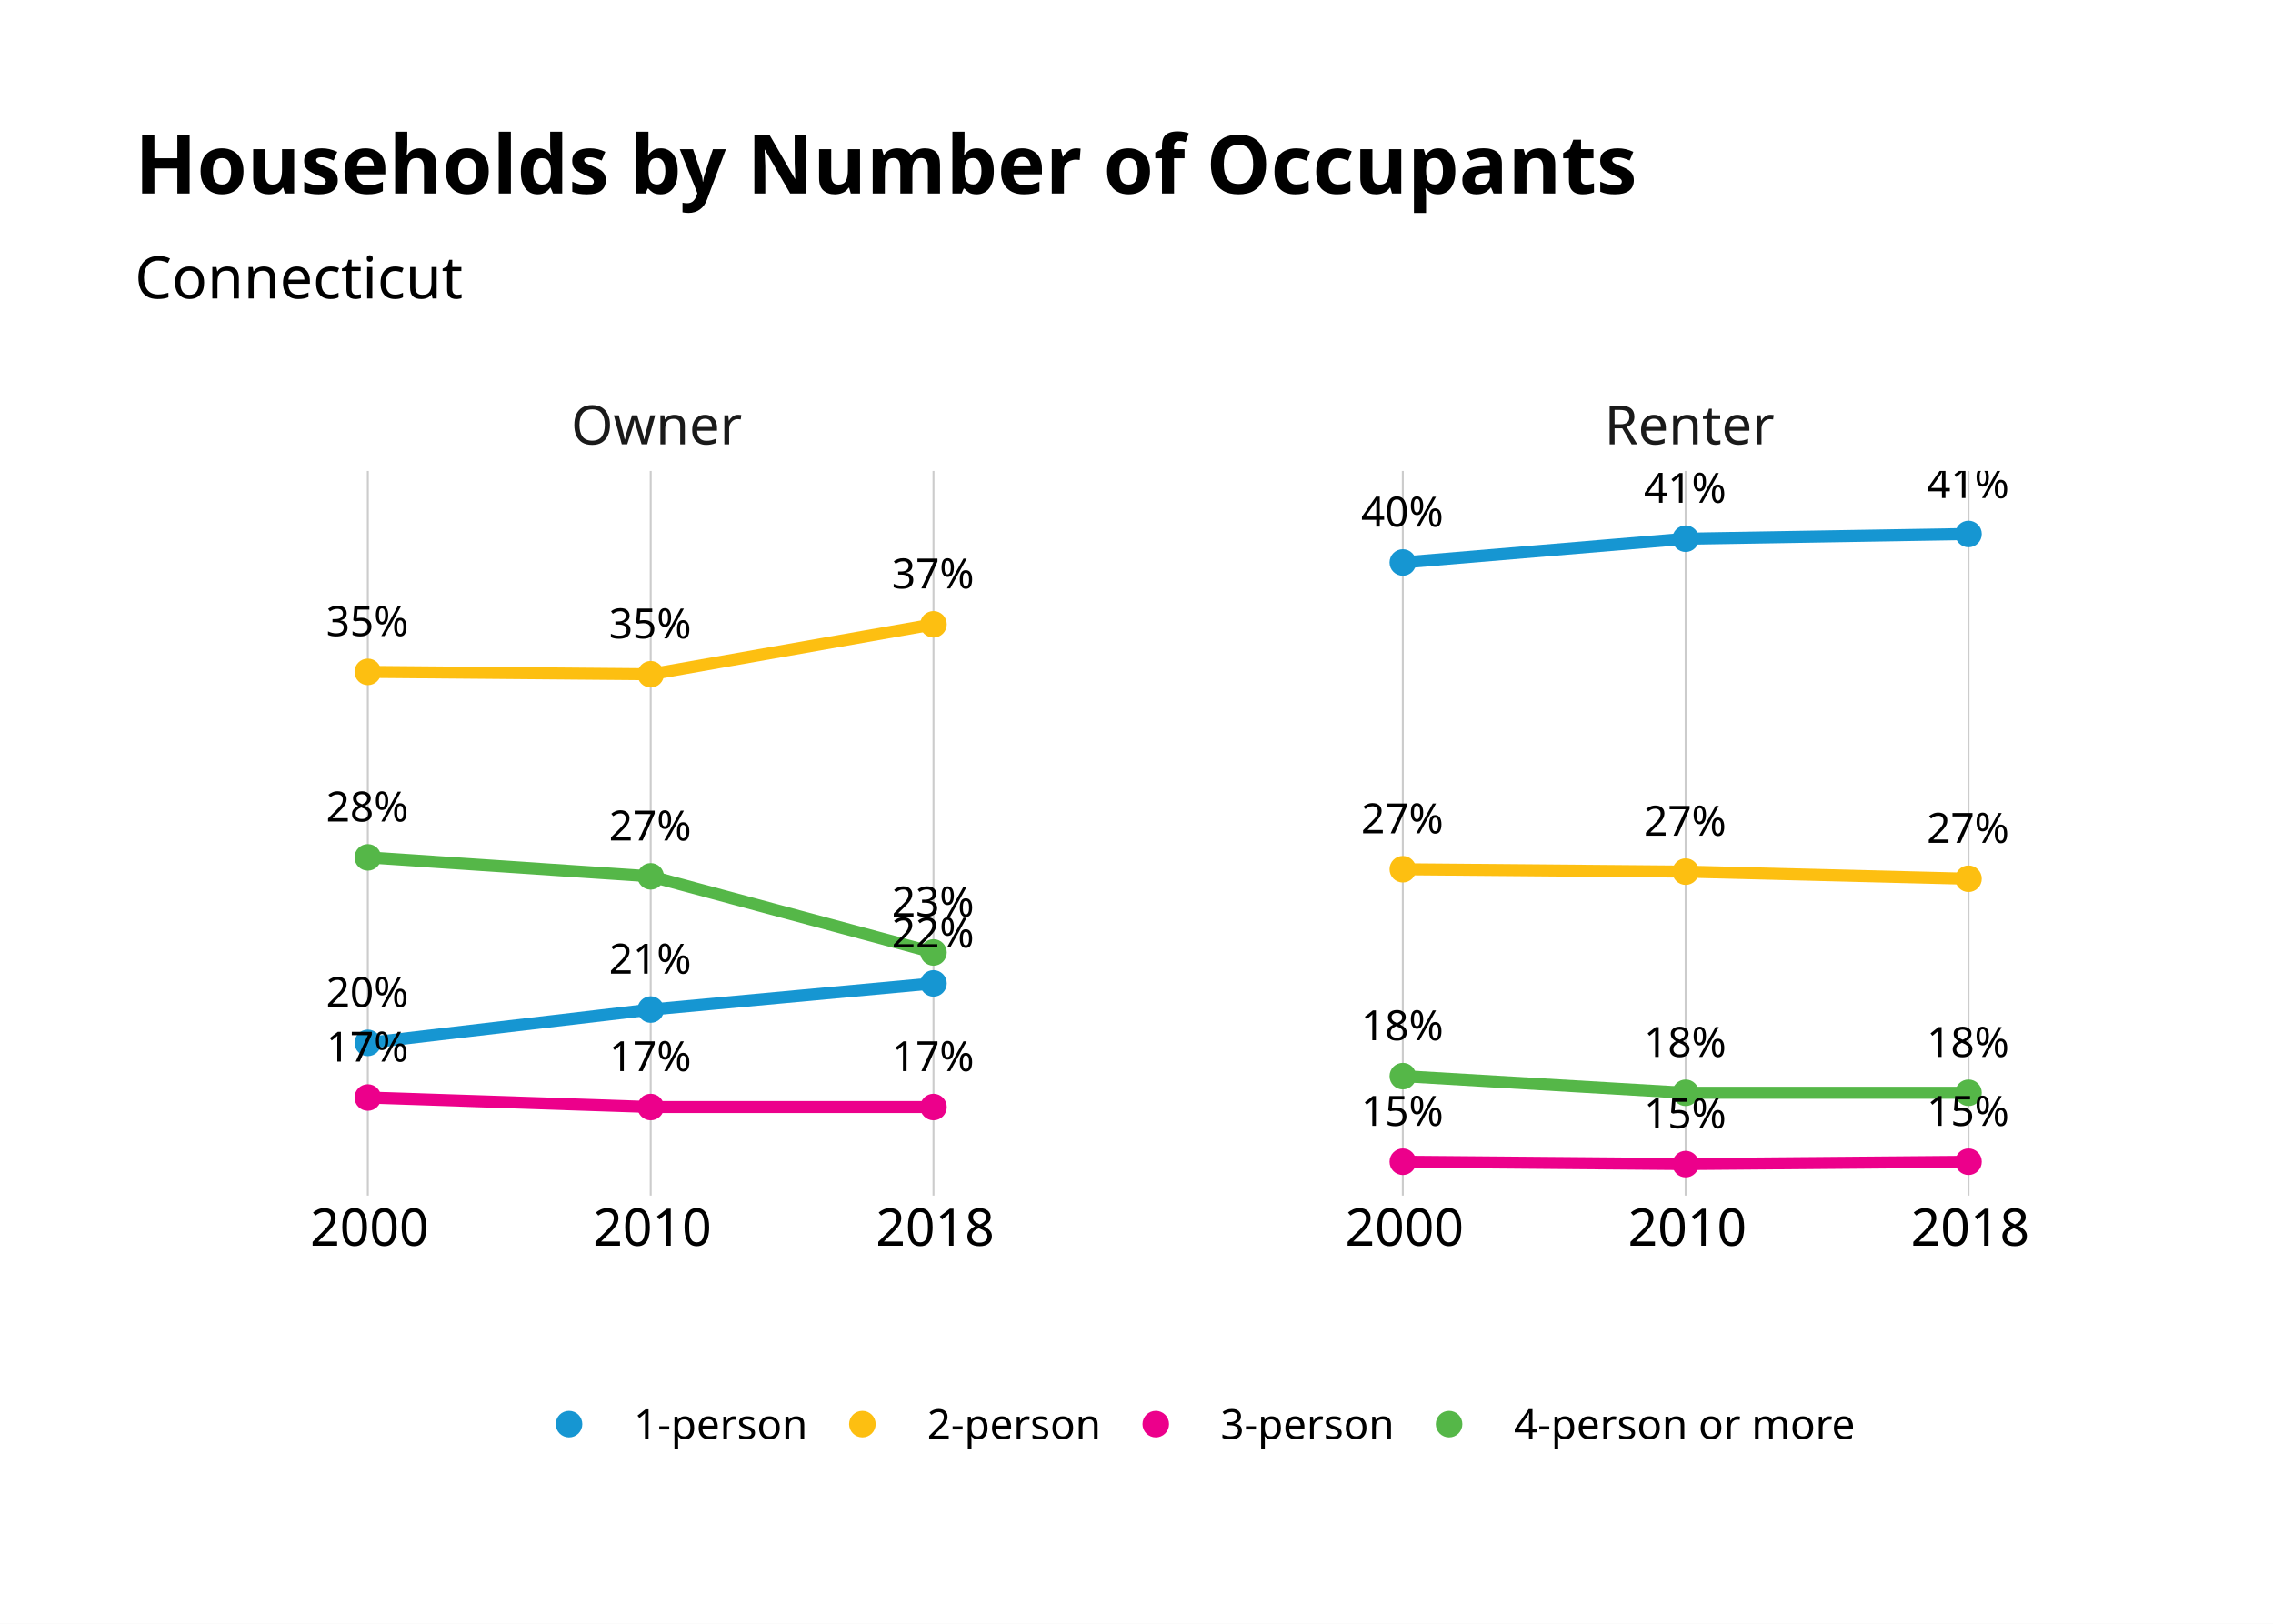
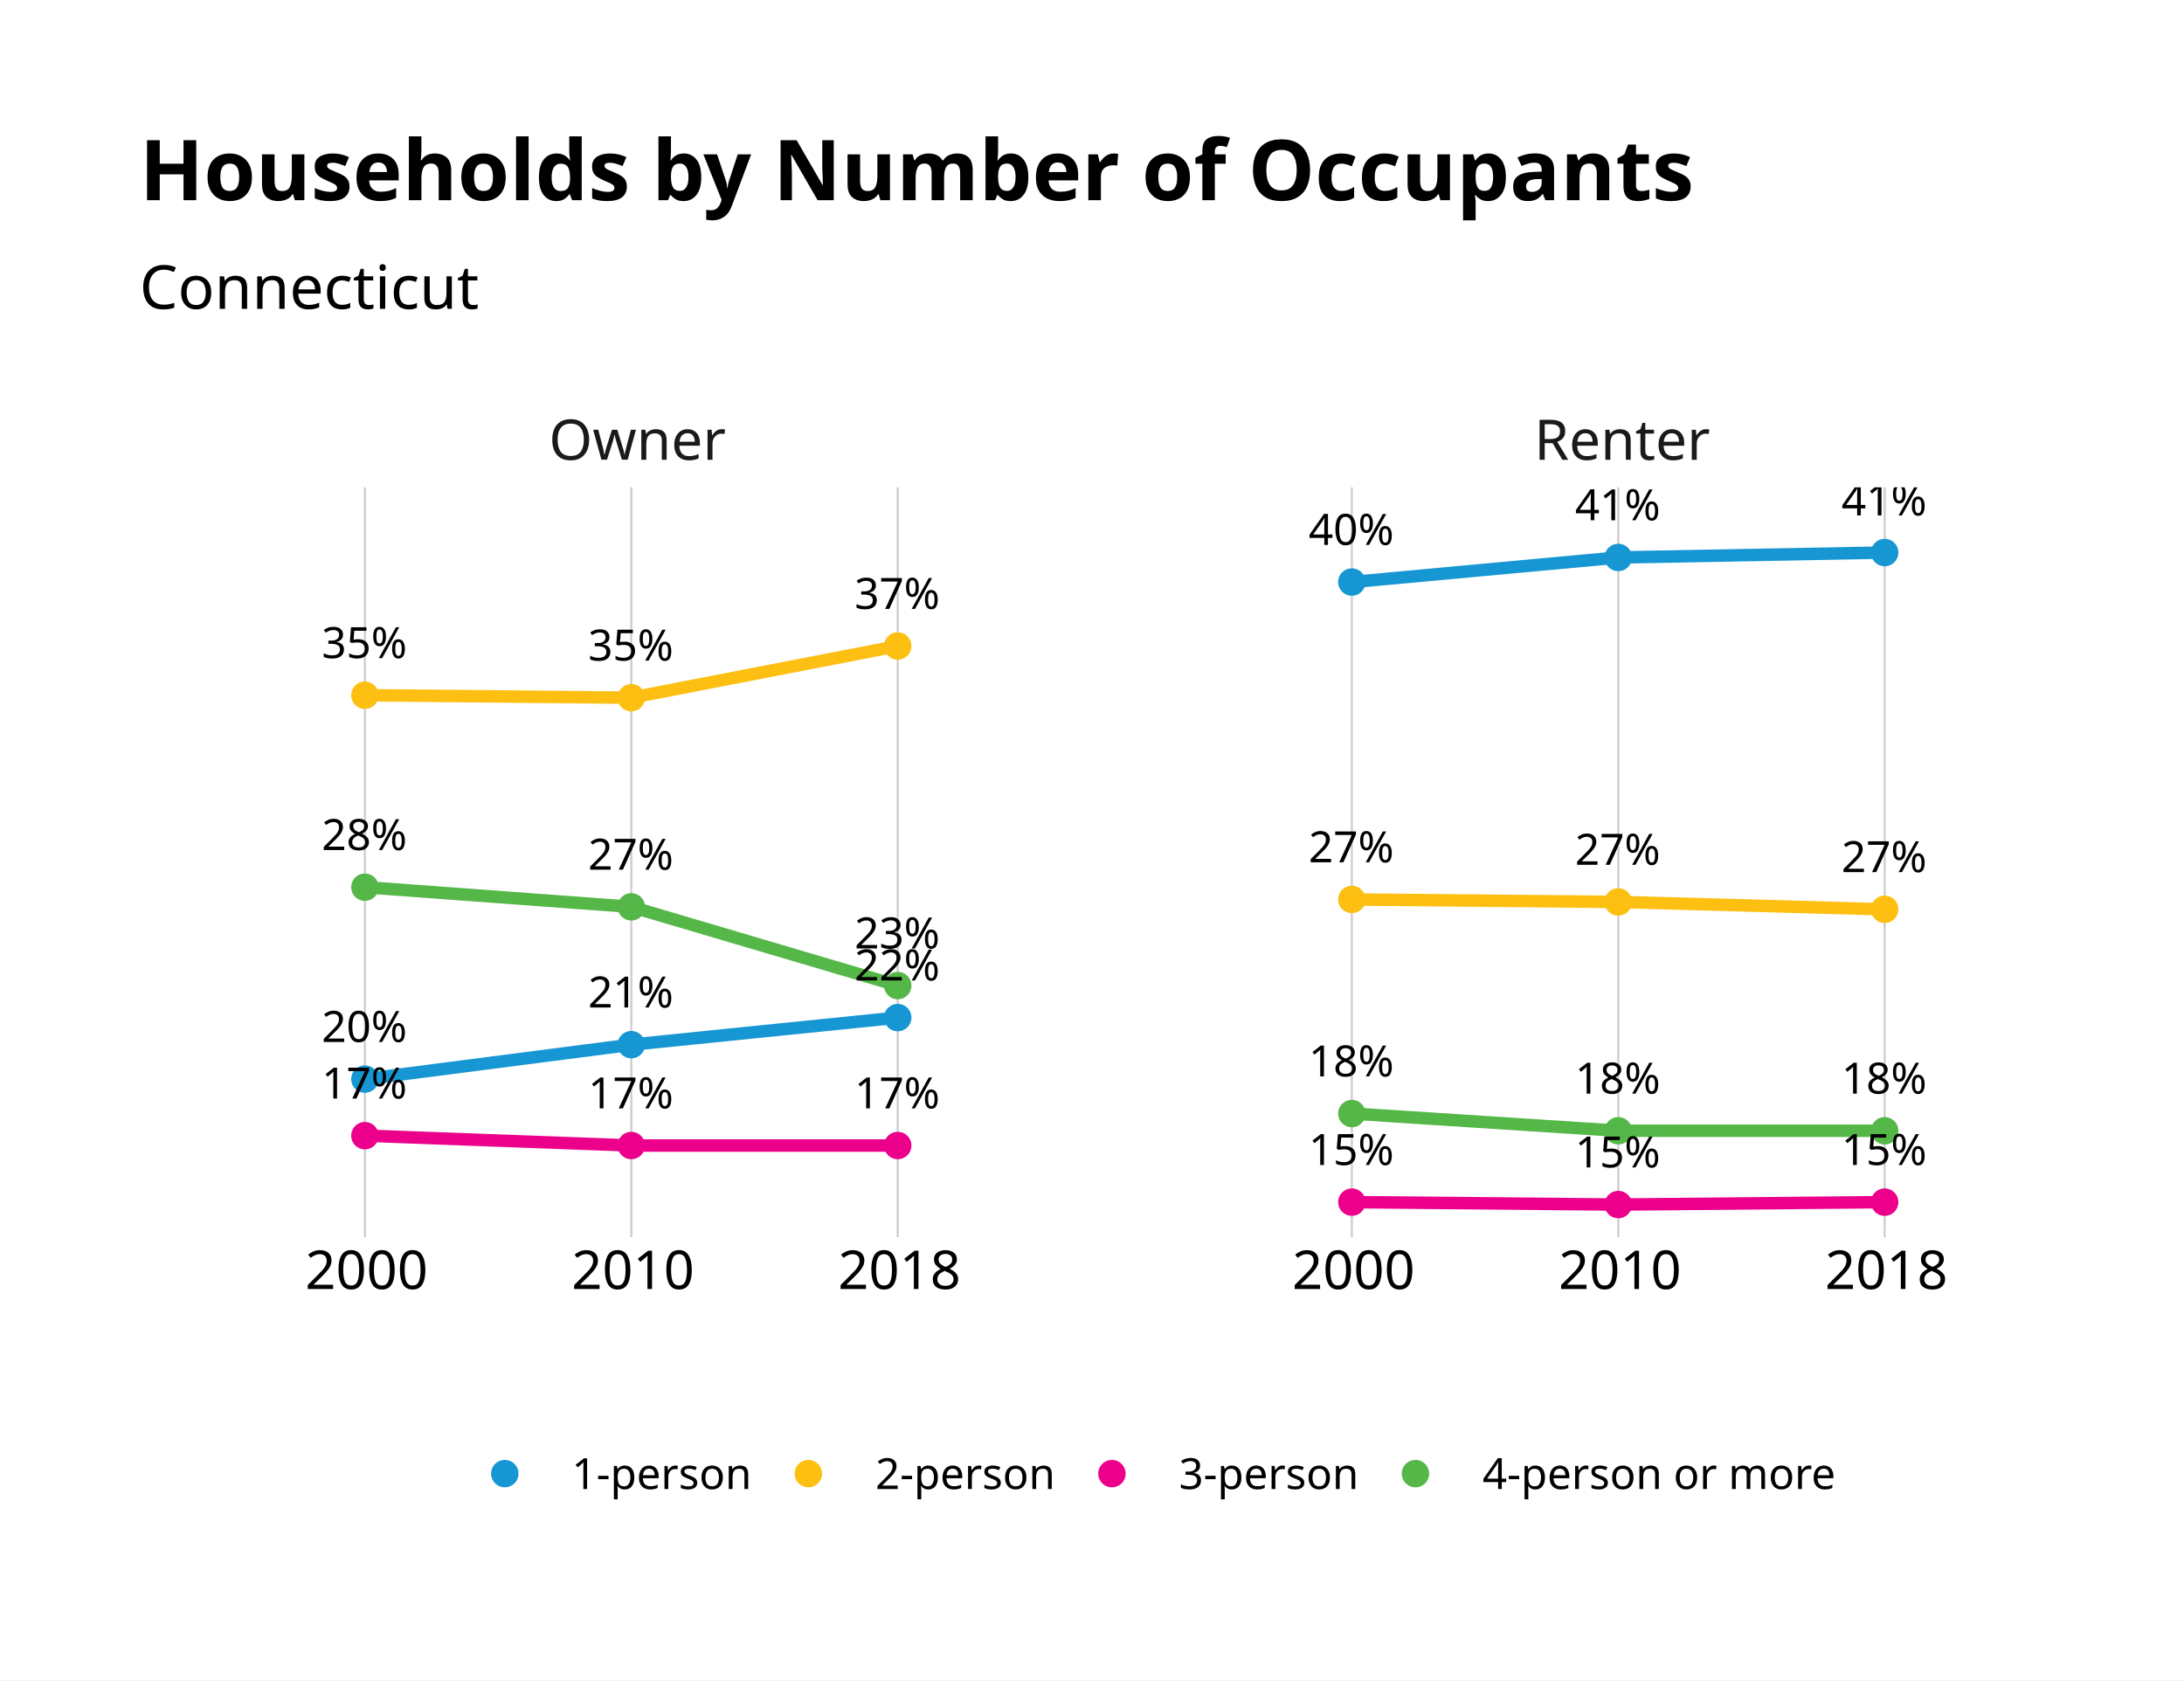
- <svg xmlns="http://www.w3.org/2000/svg" viewBox="0 0 504.00 360.00">
+ <svg xmlns="http://www.w3.org/2000/svg" viewBox="0 0 468.00 360.00">
  <defs>
    <style type="text/css">
    line, polyline, polygon, path, rect, circle {
      fill: none;
      stroke: #000000;
      stroke-linecap: round;
      stroke-linejoin: round;
      stroke-miterlimit: 10.00;
    }
  </style>
  </defs>
  <rect width="100%" height="100%" style="stroke: none; fill: #FFFFFF;" />
  <defs>
-     <clipPath id="cpNDMuOTR8MjQ0LjYyfDI2NS4wOHwxMDQuNDI=">
-       <rect x="43.94" y="104.42" width="200.69" height="160.66" />
-     </clipPath>
-   </defs>
-   <polyline points="81.56,265.08 81.56,104.42 " style="stroke-width: 0.43; stroke: #CCCCCC; stroke-linecap: butt;" clip-path="url(#cpNDMuOTR8MjQ0LjYyfDI2NS4wOHwxMDQuNDI=)" />
-   <polyline points="144.28,265.08 144.28,104.42 " style="stroke-width: 0.43; stroke: #CCCCCC; stroke-linecap: butt;" clip-path="url(#cpNDMuOTR8MjQ0LjYyfDI2NS4wOHwxMDQuNDI=)" />
-   <polyline points="206.99,265.08 206.99,104.42 " style="stroke-width: 0.43; stroke: #CCCCCC; stroke-linecap: butt;" clip-path="url(#cpNDMuOTR8MjQ0LjYyfDI2NS4wOHwxMDQuNDI=)" />
-   <circle cx="81.56" cy="231.21" r="2.59" style="stroke-width: 0.71; stroke: #1696D2; fill: #1696D2;" clip-path="url(#cpNDMuOTR8MjQ0LjYyfDI2NS4wOHwxMDQuNDI=)" />
-   <circle cx="81.56" cy="148.96" r="2.59" style="stroke-width: 0.71; stroke: #FDBF11; fill: #FDBF11;" clip-path="url(#cpNDMuOTR8MjQ0LjYyfDI2NS4wOHwxMDQuNDI=)" />
-   <circle cx="81.56" cy="243.33" r="2.59" style="stroke-width: 0.71; stroke: #EC008B; fill: #EC008B;" clip-path="url(#cpNDMuOTR8MjQ0LjYyfDI2NS4wOHwxMDQuNDI=)" />
-   <circle cx="81.56" cy="190.09" r="2.59" style="stroke-width: 0.71; stroke: #55B748; fill: #55B748;" clip-path="url(#cpNDMuOTR8MjQ0LjYyfDI2NS4wOHwxMDQuNDI=)" />
-   <circle cx="144.28" cy="223.83" r="2.59" style="stroke-width: 0.71; stroke: #1696D2; fill: #1696D2;" clip-path="url(#cpNDMuOTR8MjQ0LjYyfDI2NS4wOHwxMDQuNDI=)" />
-   <circle cx="144.28" cy="149.49" r="2.59" style="stroke-width: 0.71; stroke: #FDBF11; fill: #FDBF11;" clip-path="url(#cpNDMuOTR8MjQ0LjYyfDI2NS4wOHwxMDQuNDI=)" />
-   <circle cx="144.28" cy="245.44" r="2.59" style="stroke-width: 0.71; stroke: #EC008B; fill: #EC008B;" clip-path="url(#cpNDMuOTR8MjQ0LjYyfDI2NS4wOHwxMDQuNDI=)" />
-   <circle cx="144.28" cy="194.30" r="2.59" style="stroke-width: 0.71; stroke: #55B748; fill: #55B748;" clip-path="url(#cpNDMuOTR8MjQ0LjYyfDI2NS4wOHwxMDQuNDI=)" />
-   <circle cx="206.99" cy="218.03" r="2.59" style="stroke-width: 0.71; stroke: #1696D2; fill: #1696D2;" clip-path="url(#cpNDMuOTR8MjQ0LjYyfDI2NS4wOHwxMDQuNDI=)" />
-   <circle cx="206.99" cy="138.42" r="2.59" style="stroke-width: 0.71; stroke: #FDBF11; fill: #FDBF11;" clip-path="url(#cpNDMuOTR8MjQ0LjYyfDI2NS4wOHwxMDQuNDI=)" />
-   <circle cx="206.99" cy="245.44" r="2.59" style="stroke-width: 0.71; stroke: #EC008B; fill: #EC008B;" clip-path="url(#cpNDMuOTR8MjQ0LjYyfDI2NS4wOHwxMDQuNDI=)" />
-   <circle cx="206.99" cy="211.17" r="2.59" style="stroke-width: 0.71; stroke: #55B748; fill: #55B748;" clip-path="url(#cpNDMuOTR8MjQ0LjYyfDI2NS4wOHwxMDQuNDI=)" />
-   <polyline points="81.56,231.21 144.28,223.83 206.99,218.03 " style="stroke-width: 2.67; stroke: #1696D2; stroke-linecap: butt;" clip-path="url(#cpNDMuOTR8MjQ0LjYyfDI2NS4wOHwxMDQuNDI=)" />
-   <polyline points="81.56,148.96 144.28,149.49 206.99,138.42 " style="stroke-width: 2.67; stroke: #FDBF11; stroke-linecap: butt;" clip-path="url(#cpNDMuOTR8MjQ0LjYyfDI2NS4wOHwxMDQuNDI=)" />
-   <polyline points="81.56,243.33 144.28,245.44 206.99,245.44 " style="stroke-width: 2.67; stroke: #EC008B; stroke-linecap: butt;" clip-path="url(#cpNDMuOTR8MjQ0LjYyfDI2NS4wOHwxMDQuNDI=)" />
-   <polyline points="81.56,190.09 144.28,194.30 206.99,211.17 " style="stroke-width: 2.67; stroke: #55B748; stroke-linecap: butt;" clip-path="url(#cpNDMuOTR8MjQ0LjYyfDI2NS4wOHwxMDQuNDI=)" />
-   <g clip-path="url(#cpNDMuOTR8MjQ0LjYyfDI2NS4wOHwxMDQuNDI=)">
-     <text x="72.31" y="223.25" style="font-size: 9.25px; font-family: Lato Bold;" textLength="18.51px" lengthAdjust="spacingAndGlyphs">20%</text>
-   </g>
-   <g clip-path="url(#cpNDMuOTR8MjQ0LjYyfDI2NS4wOHwxMDQuNDI=)">
-     <text x="72.31" y="141.01" style="font-size: 9.25px; font-family: Lato Bold;" textLength="18.51px" lengthAdjust="spacingAndGlyphs">35%</text>
-   </g>
-   <g clip-path="url(#cpNDMuOTR8MjQ0LjYyfDI2NS4wOHwxMDQuNDI=)">
-     <text x="72.31" y="235.37" style="font-size: 9.25px; font-family: Lato Bold;" textLength="18.51px" lengthAdjust="spacingAndGlyphs">17%</text>
-   </g>
-   <g clip-path="url(#cpNDMuOTR8MjQ0LjYyfDI2NS4wOHwxMDQuNDI=)">
-     <text x="72.31" y="182.13" style="font-size: 9.25px; font-family: Lato Bold;" textLength="18.51px" lengthAdjust="spacingAndGlyphs">28%</text>
-   </g>
-   <g clip-path="url(#cpNDMuOTR8MjQ0LjYyfDI2NS4wOHwxMDQuNDI=)">
-     <text x="135.03" y="215.87" style="font-size: 9.25px; font-family: Lato Bold;" textLength="18.51px" lengthAdjust="spacingAndGlyphs">21%</text>
-   </g>
-   <g clip-path="url(#cpNDMuOTR8MjQ0LjYyfDI2NS4wOHwxMDQuNDI=)">
-     <text x="135.03" y="141.53" style="font-size: 9.25px; font-family: Lato Bold;" textLength="18.51px" lengthAdjust="spacingAndGlyphs">35%</text>
-   </g>
-   <g clip-path="url(#cpNDMuOTR8MjQ0LjYyfDI2NS4wOHwxMDQuNDI=)">
-     <text x="135.03" y="237.48" style="font-size: 9.25px; font-family: Lato Bold;" textLength="18.51px" lengthAdjust="spacingAndGlyphs">17%</text>
-   </g>
-   <g clip-path="url(#cpNDMuOTR8MjQ0LjYyfDI2NS4wOHwxMDQuNDI=)">
-     <text x="135.03" y="186.34" style="font-size: 9.25px; font-family: Lato Bold;" textLength="18.51px" lengthAdjust="spacingAndGlyphs">27%</text>
-   </g>
-   <g clip-path="url(#cpNDMuOTR8MjQ0LjYyfDI2NS4wOHwxMDQuNDI=)">
-     <text x="197.74" y="210.07" style="font-size: 9.25px; font-family: Lato Bold;" textLength="18.51px" lengthAdjust="spacingAndGlyphs">22%</text>
-   </g>
-   <g clip-path="url(#cpNDMuOTR8MjQ0LjYyfDI2NS4wOHwxMDQuNDI=)">
-     <text x="197.74" y="130.46" style="font-size: 9.25px; font-family: Lato Bold;" textLength="18.51px" lengthAdjust="spacingAndGlyphs">37%</text>
-   </g>
-   <g clip-path="url(#cpNDMuOTR8MjQ0LjYyfDI2NS4wOHwxMDQuNDI=)">
-     <text x="197.74" y="237.48" style="font-size: 9.25px; font-family: Lato Bold;" textLength="18.51px" lengthAdjust="spacingAndGlyphs">17%</text>
-   </g>
-   <g clip-path="url(#cpNDMuOTR8MjQ0LjYyfDI2NS4wOHwxMDQuNDI=)">
-     <text x="197.74" y="203.21" style="font-size: 9.25px; font-family: Lato Bold;" textLength="18.51px" lengthAdjust="spacingAndGlyphs">23%</text>
-   </g>
-   <defs>
-     <clipPath id="cpMC4wMHw1MDQuMDB8MzYwLjAwfDAuMDA=">
-       <rect x="0.00" y="0.00" width="504.00" height="360.00" />
-     </clipPath>
-   </defs>
-   <defs>
-     <clipPath id="cpMjczLjQyfDQ3NC4xMXwyNjUuMDh8MTA0LjQy">
-       <rect x="273.42" y="104.42" width="200.69" height="160.66" />
-     </clipPath>
-   </defs>
-   <polyline points="311.05,265.08 311.05,104.42 " style="stroke-width: 0.43; stroke: #CCCCCC; stroke-linecap: butt;" clip-path="url(#cpMjczLjQyfDQ3NC4xMXwyNjUuMDh8MTA0LjQy)" />
-   <polyline points="373.77,265.08 373.77,104.42 " style="stroke-width: 0.43; stroke: #CCCCCC; stroke-linecap: butt;" clip-path="url(#cpMjczLjQyfDQ3NC4xMXwyNjUuMDh8MTA0LjQy)" />
-   <polyline points="436.48,265.08 436.48,104.42 " style="stroke-width: 0.43; stroke: #CCCCCC; stroke-linecap: butt;" clip-path="url(#cpMjczLjQyfDQ3NC4xMXwyNjUuMDh8MTA0LjQy)" />
-   <circle cx="311.05" cy="124.71" r="2.59" style="stroke-width: 0.71; stroke: #1696D2; fill: #1696D2;" clip-path="url(#cpMjczLjQyfDQ3NC4xMXwyNjUuMDh8MTA0LjQy)" />
-   <circle cx="311.05" cy="192.72" r="2.59" style="stroke-width: 0.71; stroke: #FDBF11; fill: #FDBF11;" clip-path="url(#cpMjczLjQyfDQ3NC4xMXwyNjUuMDh8MTA0LjQy)" />
-   <circle cx="311.05" cy="257.57" r="2.59" style="stroke-width: 0.71; stroke: #EC008B; fill: #EC008B;" clip-path="url(#cpMjczLjQyfDQ3NC4xMXwyNjUuMDh8MTA0LjQy)" />
-   <circle cx="311.05" cy="238.59" r="2.59" style="stroke-width: 0.71; stroke: #55B748; fill: #55B748;" clip-path="url(#cpMjczLjQyfDQ3NC4xMXwyNjUuMDh8MTA0LjQy)" />
-   <circle cx="373.77" cy="119.44" r="2.59" style="stroke-width: 0.71; stroke: #1696D2; fill: #1696D2;" clip-path="url(#cpMjczLjQyfDQ3NC4xMXwyNjUuMDh8MTA0LjQy)" />
-   <circle cx="373.77" cy="193.25" r="2.59" style="stroke-width: 0.71; stroke: #FDBF11; fill: #FDBF11;" clip-path="url(#cpMjczLjQyfDQ3NC4xMXwyNjUuMDh8MTA0LjQy)" />
-   <circle cx="373.77" cy="258.09" r="2.59" style="stroke-width: 0.71; stroke: #EC008B; fill: #EC008B;" clip-path="url(#cpMjczLjQyfDQ3NC4xMXwyNjUuMDh8MTA0LjQy)" />
-   <circle cx="373.77" cy="242.28" r="2.59" style="stroke-width: 0.71; stroke: #55B748; fill: #55B748;" clip-path="url(#cpMjczLjQyfDQ3NC4xMXwyNjUuMDh8MTA0LjQy)" />
-   <circle cx="436.48" cy="118.39" r="2.59" style="stroke-width: 0.71; stroke: #1696D2; fill: #1696D2;" clip-path="url(#cpMjczLjQyfDQ3NC4xMXwyNjUuMDh8MTA0LjQy)" />
-   <circle cx="436.48" cy="194.83" r="2.59" style="stroke-width: 0.71; stroke: #FDBF11; fill: #FDBF11;" clip-path="url(#cpMjczLjQyfDQ3NC4xMXwyNjUuMDh8MTA0LjQy)" />
-   <circle cx="436.48" cy="257.57" r="2.59" style="stroke-width: 0.71; stroke: #EC008B; fill: #EC008B;" clip-path="url(#cpMjczLjQyfDQ3NC4xMXwyNjUuMDh8MTA0LjQy)" />
-   <circle cx="436.48" cy="242.28" r="2.59" style="stroke-width: 0.71; stroke: #55B748; fill: #55B748;" clip-path="url(#cpMjczLjQyfDQ3NC4xMXwyNjUuMDh8MTA0LjQy)" />
-   <polyline points="311.05,124.71 373.77,119.44 436.48,118.39 " style="stroke-width: 2.67; stroke: #1696D2; stroke-linecap: butt;" clip-path="url(#cpMjczLjQyfDQ3NC4xMXwyNjUuMDh8MTA0LjQy)" />
-   <polyline points="311.05,192.72 373.77,193.25 436.48,194.83 " style="stroke-width: 2.67; stroke: #FDBF11; stroke-linecap: butt;" clip-path="url(#cpMjczLjQyfDQ3NC4xMXwyNjUuMDh8MTA0LjQy)" />
-   <polyline points="311.05,257.57 373.77,258.09 436.48,257.57 " style="stroke-width: 2.67; stroke: #EC008B; stroke-linecap: butt;" clip-path="url(#cpMjczLjQyfDQ3NC4xMXwyNjUuMDh8MTA0LjQy)" />
-   <polyline points="311.05,238.59 373.77,242.28 436.48,242.28 " style="stroke-width: 2.67; stroke: #55B748; stroke-linecap: butt;" clip-path="url(#cpMjczLjQyfDQ3NC4xMXwyNjUuMDh8MTA0LjQy)" />
-   <g clip-path="url(#cpMjczLjQyfDQ3NC4xMXwyNjUuMDh8MTA0LjQy)">
-     <text x="301.80" y="116.75" style="font-size: 9.25px; font-family: Lato Bold;" textLength="18.51px" lengthAdjust="spacingAndGlyphs">40%</text>
-   </g>
-   <g clip-path="url(#cpMjczLjQyfDQ3NC4xMXwyNjUuMDh8MTA0LjQy)">
-     <text x="301.80" y="184.76" style="font-size: 9.25px; font-family: Lato Bold;" textLength="18.51px" lengthAdjust="spacingAndGlyphs">27%</text>
-   </g>
-   <g clip-path="url(#cpMjczLjQyfDQ3NC4xMXwyNjUuMDh8MTA0LjQy)">
-     <text x="301.80" y="249.61" style="font-size: 9.25px; font-family: Lato Bold;" textLength="18.51px" lengthAdjust="spacingAndGlyphs">15%</text>
-   </g>
-   <g clip-path="url(#cpMjczLjQyfDQ3NC4xMXwyNjUuMDh8MTA0LjQy)">
-     <text x="301.80" y="230.63" style="font-size: 9.25px; font-family: Lato Bold;" textLength="18.51px" lengthAdjust="spacingAndGlyphs">18%</text>
-   </g>
-   <g clip-path="url(#cpMjczLjQyfDQ3NC4xMXwyNjUuMDh8MTA0LjQy)">
-     <text x="364.51" y="111.48" style="font-size: 9.25px; font-family: Lato Bold;" textLength="18.51px" lengthAdjust="spacingAndGlyphs">41%</text>
-   </g>
-   <g clip-path="url(#cpMjczLjQyfDQ3NC4xMXwyNjUuMDh8MTA0LjQy)">
-     <text x="364.51" y="185.29" style="font-size: 9.25px; font-family: Lato Bold;" textLength="18.51px" lengthAdjust="spacingAndGlyphs">27%</text>
-   </g>
-   <g clip-path="url(#cpMjczLjQyfDQ3NC4xMXwyNjUuMDh8MTA0LjQy)">
-     <text x="364.51" y="250.13" style="font-size: 9.25px; font-family: Lato Bold;" textLength="18.51px" lengthAdjust="spacingAndGlyphs">15%</text>
-   </g>
-   <g clip-path="url(#cpMjczLjQyfDQ3NC4xMXwyNjUuMDh8MTA0LjQy)">
-     <text x="364.51" y="234.32" style="font-size: 9.25px; font-family: Lato Bold;" textLength="18.51px" lengthAdjust="spacingAndGlyphs">18%</text>
-   </g>
-   <g clip-path="url(#cpMjczLjQyfDQ3NC4xMXwyNjUuMDh8MTA0LjQy)">
-     <text x="427.23" y="110.43" style="font-size: 9.25px; font-family: Lato Bold;" textLength="18.51px" lengthAdjust="spacingAndGlyphs">41%</text>
-   </g>
-   <g clip-path="url(#cpMjczLjQyfDQ3NC4xMXwyNjUuMDh8MTA0LjQy)">
-     <text x="427.23" y="186.87" style="font-size: 9.25px; font-family: Lato Bold;" textLength="18.51px" lengthAdjust="spacingAndGlyphs">27%</text>
-   </g>
-   <g clip-path="url(#cpMjczLjQyfDQ3NC4xMXwyNjUuMDh8MTA0LjQy)">
-     <text x="427.23" y="249.61" style="font-size: 9.25px; font-family: Lato Bold;" textLength="18.51px" lengthAdjust="spacingAndGlyphs">15%</text>
-   </g>
-   <g clip-path="url(#cpMjczLjQyfDQ3NC4xMXwyNjUuMDh8MTA0LjQy)">
-     <text x="427.23" y="234.32" style="font-size: 9.25px; font-family: Lato Bold;" textLength="18.51px" lengthAdjust="spacingAndGlyphs">18%</text>
-   </g>
-   <defs>
-     <clipPath id="cpMC4wMHw1MDQuMDB8MzYwLjAwfDAuMDA=">
-       <rect x="0.00" y="0.00" width="504.00" height="360.00" />
-     </clipPath>
-   </defs>
-   <defs>
-     <clipPath id="cpNDMuOTR8MjQ0LjYyfDEwNC40Mnw4My45OQ==">
-       <rect x="43.94" y="83.99" width="200.69" height="20.43" />
-     </clipPath>
-   </defs>
-   <g clip-path="url(#cpNDMuOTR8MjQ0LjYyfDEwNC40Mnw4My45OQ==)">
-     <text x="126.61" y="98.51" style="font-size: 12.00px; fill: #1A1A1A; font-family: Lato Regular;" textLength="35.34px" lengthAdjust="spacingAndGlyphs">Owner</text>
-   </g>
-   <defs>
-     <clipPath id="cpMC4wMHw1MDQuMDB8MzYwLjAwfDAuMDA=">
-       <rect x="0.00" y="0.00" width="504.00" height="360.00" />
-     </clipPath>
-   </defs>
-   <defs>
-     <clipPath id="cpMjczLjQyfDQ3NC4xMXwxMDQuNDJ8ODMuOTk=">
-       <rect x="273.42" y="83.99" width="200.69" height="20.43" />
-     </clipPath>
-   </defs>
-   <g clip-path="url(#cpMjczLjQyfDQ3NC4xMXwxMDQuNDJ8ODMuOTk=)">
-     <text x="355.76" y="98.51" style="font-size: 12.00px; fill: #1A1A1A; font-family: Lato Regular;" textLength="36.02px" lengthAdjust="spacingAndGlyphs">Renter</text>
-   </g>
-   <defs>
-     <clipPath id="cpMC4wMHw1MDQuMDB8MzYwLjAwfDAuMDA=">
-       <rect x="0.00" y="0.00" width="504.00" height="360.00" />
-     </clipPath>
-   </defs>
-   <g clip-path="url(#cpMC4wMHw1MDQuMDB8MzYwLjAwfDAuMDA=)">
-     <text x="68.77" y="276.19" style="font-size: 11.50px; font-family: Lato Regular;" textLength="25.58px" lengthAdjust="spacingAndGlyphs">2000</text>
-   </g>
-   <g clip-path="url(#cpMC4wMHw1MDQuMDB8MzYwLjAwfDAuMDA=)">
-     <text x="131.49" y="276.19" style="font-size: 11.50px; font-family: Lato Regular;" textLength="25.58px" lengthAdjust="spacingAndGlyphs">2010</text>
-   </g>
-   <g clip-path="url(#cpMC4wMHw1MDQuMDB8MzYwLjAwfDAuMDA=)">
-     <text x="194.20" y="276.19" style="font-size: 11.50px; font-family: Lato Regular;" textLength="25.58px" lengthAdjust="spacingAndGlyphs">2018</text>
-   </g>
-   <g clip-path="url(#cpMC4wMHw1MDQuMDB8MzYwLjAwfDAuMDA=)">
-     <text x="298.26" y="276.19" style="font-size: 11.50px; font-family: Lato Regular;" textLength="25.58px" lengthAdjust="spacingAndGlyphs">2000</text>
-   </g>
-   <g clip-path="url(#cpMC4wMHw1MDQuMDB8MzYwLjAwfDAuMDA=)">
-     <text x="360.98" y="276.19" style="font-size: 11.50px; font-family: Lato Regular;" textLength="25.58px" lengthAdjust="spacingAndGlyphs">2010</text>
-   </g>
-   <g clip-path="url(#cpMC4wMHw1MDQuMDB8MzYwLjAwfDAuMDA=)">
-     <text x="423.69" y="276.19" style="font-size: 11.50px; font-family: Lato Regular;" textLength="25.58px" lengthAdjust="spacingAndGlyphs">2018</text>
-   </g>
-   <circle cx="126.17" cy="315.74" r="2.59" style="stroke-width: 0.71; stroke: #1696D2; fill: #1696D2;" clip-path="url(#cpMC4wMHw1MDQuMDB8MzYwLjAwfDAuMDA=)" />
-   <circle cx="191.22" cy="315.74" r="2.59" style="stroke-width: 0.71; stroke: #FDBF11; fill: #FDBF11;" clip-path="url(#cpMC4wMHw1MDQuMDB8MzYwLjAwfDAuMDA=)" />
-   <circle cx="256.27" cy="315.74" r="2.59" style="stroke-width: 0.71; stroke: #EC008B; fill: #EC008B;" clip-path="url(#cpMC4wMHw1MDQuMDB8MzYwLjAwfDAuMDA=)" />
-   <circle cx="321.31" cy="315.74" r="2.59" style="stroke-width: 0.71; stroke: #55B748; fill: #55B748;" clip-path="url(#cpMC4wMHw1MDQuMDB8MzYwLjAwfDAuMDA=)" />
-   <g clip-path="url(#cpMC4wMHw1MDQuMDB8MzYwLjAwfDAuMDA=)">
-     <text x="140.54" y="319.04" style="font-size: 9.20px; font-family: Lato Regular;" textLength="36.31px" lengthAdjust="spacingAndGlyphs">1-person</text>
-   </g>
-   <g clip-path="url(#cpMC4wMHw1MDQuMDB8MzYwLjAwfDAuMDA=)">
-     <text x="205.59" y="319.04" style="font-size: 9.20px; font-family: Lato Regular;" textLength="36.31px" lengthAdjust="spacingAndGlyphs">2-person</text>
-   </g>
-   <g clip-path="url(#cpMC4wMHw1MDQuMDB8MzYwLjAwfDAuMDA=)">
-     <text x="270.63" y="319.04" style="font-size: 9.20px; font-family: Lato Regular;" textLength="36.31px" lengthAdjust="spacingAndGlyphs">3-person</text>
-   </g>
-   <g clip-path="url(#cpMC4wMHw1MDQuMDB8MzYwLjAwfDAuMDA=)">
-     <text x="335.68" y="319.04" style="font-size: 9.20px; font-family: Lato Regular;" textLength="70.56px" lengthAdjust="spacingAndGlyphs">4-person or more</text>
-   </g>
-   <g clip-path="url(#cpMC4wMHw1MDQuMDB8MzYwLjAwfDAuMDA=)">
+     <clipPath id="cpNDMuOTR8MjI2LjYyfDI2NS4wOHwxMDQuNDI=">
+       <rect x="43.94" y="104.42" width="182.69" height="160.66" />
+     </clipPath>
+   </defs>
+   <polyline points="78.19,265.08 78.19,104.42 " style="stroke-width: 0.43; stroke: #CCCCCC; stroke-linecap: butt;" clip-path="url(#cpNDMuOTR8MjI2LjYyfDI2NS4wOHwxMDQuNDI=)" />
+   <polyline points="135.28,265.08 135.28,104.42 " style="stroke-width: 0.43; stroke: #CCCCCC; stroke-linecap: butt;" clip-path="url(#cpNDMuOTR8MjI2LjYyfDI2NS4wOHwxMDQuNDI=)" />
+   <polyline points="192.37,265.08 192.37,104.42 " style="stroke-width: 0.43; stroke: #CCCCCC; stroke-linecap: butt;" clip-path="url(#cpNDMuOTR8MjI2LjYyfDI2NS4wOHwxMDQuNDI=)" />
+   <circle cx="78.19" cy="231.21" r="2.59" style="stroke-width: 0.71; stroke: #1696D2; fill: #1696D2;" clip-path="url(#cpNDMuOTR8MjI2LjYyfDI2NS4wOHwxMDQuNDI=)" />
+   <circle cx="78.19" cy="148.96" r="2.59" style="stroke-width: 0.71; stroke: #FDBF11; fill: #FDBF11;" clip-path="url(#cpNDMuOTR8MjI2LjYyfDI2NS4wOHwxMDQuNDI=)" />
+   <circle cx="78.19" cy="243.33" r="2.59" style="stroke-width: 0.71; stroke: #EC008B; fill: #EC008B;" clip-path="url(#cpNDMuOTR8MjI2LjYyfDI2NS4wOHwxMDQuNDI=)" />
+   <circle cx="78.19" cy="190.09" r="2.59" style="stroke-width: 0.71; stroke: #55B748; fill: #55B748;" clip-path="url(#cpNDMuOTR8MjI2LjYyfDI2NS4wOHwxMDQuNDI=)" />
+   <circle cx="135.28" cy="223.83" r="2.59" style="stroke-width: 0.71; stroke: #1696D2; fill: #1696D2;" clip-path="url(#cpNDMuOTR8MjI2LjYyfDI2NS4wOHwxMDQuNDI=)" />
+   <circle cx="135.28" cy="149.49" r="2.59" style="stroke-width: 0.71; stroke: #FDBF11; fill: #FDBF11;" clip-path="url(#cpNDMuOTR8MjI2LjYyfDI2NS4wOHwxMDQuNDI=)" />
+   <circle cx="135.28" cy="245.44" r="2.59" style="stroke-width: 0.71; stroke: #EC008B; fill: #EC008B;" clip-path="url(#cpNDMuOTR8MjI2LjYyfDI2NS4wOHwxMDQuNDI=)" />
+   <circle cx="135.28" cy="194.30" r="2.59" style="stroke-width: 0.71; stroke: #55B748; fill: #55B748;" clip-path="url(#cpNDMuOTR8MjI2LjYyfDI2NS4wOHwxMDQuNDI=)" />
+   <circle cx="192.37" cy="218.03" r="2.59" style="stroke-width: 0.71; stroke: #1696D2; fill: #1696D2;" clip-path="url(#cpNDMuOTR8MjI2LjYyfDI2NS4wOHwxMDQuNDI=)" />
+   <circle cx="192.37" cy="138.42" r="2.59" style="stroke-width: 0.71; stroke: #FDBF11; fill: #FDBF11;" clip-path="url(#cpNDMuOTR8MjI2LjYyfDI2NS4wOHwxMDQuNDI=)" />
+   <circle cx="192.37" cy="245.44" r="2.59" style="stroke-width: 0.71; stroke: #EC008B; fill: #EC008B;" clip-path="url(#cpNDMuOTR8MjI2LjYyfDI2NS4wOHwxMDQuNDI=)" />
+   <circle cx="192.37" cy="211.17" r="2.59" style="stroke-width: 0.71; stroke: #55B748; fill: #55B748;" clip-path="url(#cpNDMuOTR8MjI2LjYyfDI2NS4wOHwxMDQuNDI=)" />
+   <polyline points="78.19,231.21 135.28,223.83 192.37,218.03 " style="stroke-width: 2.67; stroke: #1696D2; stroke-linecap: butt;" clip-path="url(#cpNDMuOTR8MjI2LjYyfDI2NS4wOHwxMDQuNDI=)" />
+   <polyline points="78.19,148.96 135.28,149.49 192.37,138.42 " style="stroke-width: 2.67; stroke: #FDBF11; stroke-linecap: butt;" clip-path="url(#cpNDMuOTR8MjI2LjYyfDI2NS4wOHwxMDQuNDI=)" />
+   <polyline points="78.19,243.33 135.28,245.44 192.37,245.44 " style="stroke-width: 2.67; stroke: #EC008B; stroke-linecap: butt;" clip-path="url(#cpNDMuOTR8MjI2LjYyfDI2NS4wOHwxMDQuNDI=)" />
+   <polyline points="78.19,190.09 135.28,194.30 192.37,211.17 " style="stroke-width: 2.67; stroke: #55B748; stroke-linecap: butt;" clip-path="url(#cpNDMuOTR8MjI2LjYyfDI2NS4wOHwxMDQuNDI=)" />
+   <g clip-path="url(#cpNDMuOTR8MjI2LjYyfDI2NS4wOHwxMDQuNDI=)">
+     <text x="68.94" y="223.25" style="font-size: 9.25px; font-family: Lato Bold;" textLength="18.51px" lengthAdjust="spacingAndGlyphs">20%</text>
+   </g>
+   <g clip-path="url(#cpNDMuOTR8MjI2LjYyfDI2NS4wOHwxMDQuNDI=)">
+     <text x="68.94" y="141.01" style="font-size: 9.25px; font-family: Lato Bold;" textLength="18.51px" lengthAdjust="spacingAndGlyphs">35%</text>
+   </g>
+   <g clip-path="url(#cpNDMuOTR8MjI2LjYyfDI2NS4wOHwxMDQuNDI=)">
+     <text x="68.94" y="235.37" style="font-size: 9.25px; font-family: Lato Bold;" textLength="18.51px" lengthAdjust="spacingAndGlyphs">17%</text>
+   </g>
+   <g clip-path="url(#cpNDMuOTR8MjI2LjYyfDI2NS4wOHwxMDQuNDI=)">
+     <text x="68.94" y="182.13" style="font-size: 9.25px; font-family: Lato Bold;" textLength="18.51px" lengthAdjust="spacingAndGlyphs">28%</text>
+   </g>
+   <g clip-path="url(#cpNDMuOTR8MjI2LjYyfDI2NS4wOHwxMDQuNDI=)">
+     <text x="126.03" y="215.87" style="font-size: 9.25px; font-family: Lato Bold;" textLength="18.51px" lengthAdjust="spacingAndGlyphs">21%</text>
+   </g>
+   <g clip-path="url(#cpNDMuOTR8MjI2LjYyfDI2NS4wOHwxMDQuNDI=)">
+     <text x="126.03" y="141.53" style="font-size: 9.25px; font-family: Lato Bold;" textLength="18.51px" lengthAdjust="spacingAndGlyphs">35%</text>
+   </g>
+   <g clip-path="url(#cpNDMuOTR8MjI2LjYyfDI2NS4wOHwxMDQuNDI=)">
+     <text x="126.03" y="237.48" style="font-size: 9.25px; font-family: Lato Bold;" textLength="18.51px" lengthAdjust="spacingAndGlyphs">17%</text>
+   </g>
+   <g clip-path="url(#cpNDMuOTR8MjI2LjYyfDI2NS4wOHwxMDQuNDI=)">
+     <text x="126.03" y="186.34" style="font-size: 9.25px; font-family: Lato Bold;" textLength="18.51px" lengthAdjust="spacingAndGlyphs">27%</text>
+   </g>
+   <g clip-path="url(#cpNDMuOTR8MjI2LjYyfDI2NS4wOHwxMDQuNDI=)">
+     <text x="183.12" y="210.07" style="font-size: 9.25px; font-family: Lato Bold;" textLength="18.51px" lengthAdjust="spacingAndGlyphs">22%</text>
+   </g>
+   <g clip-path="url(#cpNDMuOTR8MjI2LjYyfDI2NS4wOHwxMDQuNDI=)">
+     <text x="183.12" y="130.46" style="font-size: 9.25px; font-family: Lato Bold;" textLength="18.51px" lengthAdjust="spacingAndGlyphs">37%</text>
+   </g>
+   <g clip-path="url(#cpNDMuOTR8MjI2LjYyfDI2NS4wOHwxMDQuNDI=)">
+     <text x="183.12" y="237.48" style="font-size: 9.25px; font-family: Lato Bold;" textLength="18.51px" lengthAdjust="spacingAndGlyphs">17%</text>
+   </g>
+   <g clip-path="url(#cpNDMuOTR8MjI2LjYyfDI2NS4wOHwxMDQuNDI=)">
+     <text x="183.12" y="203.21" style="font-size: 9.25px; font-family: Lato Bold;" textLength="18.51px" lengthAdjust="spacingAndGlyphs">23%</text>
+   </g>
+   <defs>
+     <clipPath id="cpMC4wMHw0NjguMDB8MzYwLjAwfDAuMDA=">
+       <rect x="0.00" y="0.00" width="468.00" height="360.00" />
+     </clipPath>
+   </defs>
+   <defs>
+     <clipPath id="cpMjU1LjQyfDQzOC4xMXwyNjUuMDh8MTA0LjQy">
+       <rect x="255.42" y="104.42" width="182.69" height="160.66" />
+     </clipPath>
+   </defs>
+   <polyline points="289.68,265.08 289.68,104.42 " style="stroke-width: 0.43; stroke: #CCCCCC; stroke-linecap: butt;" clip-path="url(#cpMjU1LjQyfDQzOC4xMXwyNjUuMDh8MTA0LjQy)" />
+   <polyline points="346.77,265.08 346.77,104.42 " style="stroke-width: 0.43; stroke: #CCCCCC; stroke-linecap: butt;" clip-path="url(#cpMjU1LjQyfDQzOC4xMXwyNjUuMDh8MTA0LjQy)" />
+   <polyline points="403.86,265.08 403.86,104.42 " style="stroke-width: 0.43; stroke: #CCCCCC; stroke-linecap: butt;" clip-path="url(#cpMjU1LjQyfDQzOC4xMXwyNjUuMDh8MTA0LjQy)" />
+   <circle cx="289.68" cy="124.71" r="2.59" style="stroke-width: 0.71; stroke: #1696D2; fill: #1696D2;" clip-path="url(#cpMjU1LjQyfDQzOC4xMXwyNjUuMDh8MTA0LjQy)" />
+   <circle cx="289.68" cy="192.72" r="2.59" style="stroke-width: 0.71; stroke: #FDBF11; fill: #FDBF11;" clip-path="url(#cpMjU1LjQyfDQzOC4xMXwyNjUuMDh8MTA0LjQy)" />
+   <circle cx="289.68" cy="257.57" r="2.59" style="stroke-width: 0.71; stroke: #EC008B; fill: #EC008B;" clip-path="url(#cpMjU1LjQyfDQzOC4xMXwyNjUuMDh8MTA0LjQy)" />
+   <circle cx="289.68" cy="238.59" r="2.59" style="stroke-width: 0.71; stroke: #55B748; fill: #55B748;" clip-path="url(#cpMjU1LjQyfDQzOC4xMXwyNjUuMDh8MTA0LjQy)" />
+   <circle cx="346.77" cy="119.44" r="2.59" style="stroke-width: 0.71; stroke: #1696D2; fill: #1696D2;" clip-path="url(#cpMjU1LjQyfDQzOC4xMXwyNjUuMDh8MTA0LjQy)" />
+   <circle cx="346.77" cy="193.25" r="2.59" style="stroke-width: 0.71; stroke: #FDBF11; fill: #FDBF11;" clip-path="url(#cpMjU1LjQyfDQzOC4xMXwyNjUuMDh8MTA0LjQy)" />
+   <circle cx="346.77" cy="258.09" r="2.59" style="stroke-width: 0.71; stroke: #EC008B; fill: #EC008B;" clip-path="url(#cpMjU1LjQyfDQzOC4xMXwyNjUuMDh8MTA0LjQy)" />
+   <circle cx="346.77" cy="242.28" r="2.59" style="stroke-width: 0.71; stroke: #55B748; fill: #55B748;" clip-path="url(#cpMjU1LjQyfDQzOC4xMXwyNjUuMDh8MTA0LjQy)" />
+   <circle cx="403.86" cy="118.39" r="2.59" style="stroke-width: 0.71; stroke: #1696D2; fill: #1696D2;" clip-path="url(#cpMjU1LjQyfDQzOC4xMXwyNjUuMDh8MTA0LjQy)" />
+   <circle cx="403.86" cy="194.83" r="2.59" style="stroke-width: 0.71; stroke: #FDBF11; fill: #FDBF11;" clip-path="url(#cpMjU1LjQyfDQzOC4xMXwyNjUuMDh8MTA0LjQy)" />
+   <circle cx="403.86" cy="257.57" r="2.59" style="stroke-width: 0.71; stroke: #EC008B; fill: #EC008B;" clip-path="url(#cpMjU1LjQyfDQzOC4xMXwyNjUuMDh8MTA0LjQy)" />
+   <circle cx="403.86" cy="242.28" r="2.59" style="stroke-width: 0.71; stroke: #55B748; fill: #55B748;" clip-path="url(#cpMjU1LjQyfDQzOC4xMXwyNjUuMDh8MTA0LjQy)" />
+   <polyline points="289.68,124.71 346.77,119.44 403.86,118.39 " style="stroke-width: 2.67; stroke: #1696D2; stroke-linecap: butt;" clip-path="url(#cpMjU1LjQyfDQzOC4xMXwyNjUuMDh8MTA0LjQy)" />
+   <polyline points="289.68,192.72 346.77,193.25 403.86,194.83 " style="stroke-width: 2.67; stroke: #FDBF11; stroke-linecap: butt;" clip-path="url(#cpMjU1LjQyfDQzOC4xMXwyNjUuMDh8MTA0LjQy)" />
+   <polyline points="289.68,257.57 346.77,258.09 403.86,257.57 " style="stroke-width: 2.67; stroke: #EC008B; stroke-linecap: butt;" clip-path="url(#cpMjU1LjQyfDQzOC4xMXwyNjUuMDh8MTA0LjQy)" />
+   <polyline points="289.68,238.59 346.77,242.28 403.86,242.28 " style="stroke-width: 2.67; stroke: #55B748; stroke-linecap: butt;" clip-path="url(#cpMjU1LjQyfDQzOC4xMXwyNjUuMDh8MTA0LjQy)" />
+   <g clip-path="url(#cpMjU1LjQyfDQzOC4xMXwyNjUuMDh8MTA0LjQy)">
+     <text x="280.42" y="116.75" style="font-size: 9.25px; font-family: Lato Bold;" textLength="18.51px" lengthAdjust="spacingAndGlyphs">40%</text>
+   </g>
+   <g clip-path="url(#cpMjU1LjQyfDQzOC4xMXwyNjUuMDh8MTA0LjQy)">
+     <text x="280.42" y="184.76" style="font-size: 9.25px; font-family: Lato Bold;" textLength="18.51px" lengthAdjust="spacingAndGlyphs">27%</text>
+   </g>
+   <g clip-path="url(#cpMjU1LjQyfDQzOC4xMXwyNjUuMDh8MTA0LjQy)">
+     <text x="280.42" y="249.61" style="font-size: 9.25px; font-family: Lato Bold;" textLength="18.51px" lengthAdjust="spacingAndGlyphs">15%</text>
+   </g>
+   <g clip-path="url(#cpMjU1LjQyfDQzOC4xMXwyNjUuMDh8MTA0LjQy)">
+     <text x="280.42" y="230.63" style="font-size: 9.25px; font-family: Lato Bold;" textLength="18.51px" lengthAdjust="spacingAndGlyphs">18%</text>
+   </g>
+   <g clip-path="url(#cpMjU1LjQyfDQzOC4xMXwyNjUuMDh8MTA0LjQy)">
+     <text x="337.51" y="111.48" style="font-size: 9.25px; font-family: Lato Bold;" textLength="18.51px" lengthAdjust="spacingAndGlyphs">41%</text>
+   </g>
+   <g clip-path="url(#cpMjU1LjQyfDQzOC4xMXwyNjUuMDh8MTA0LjQy)">
+     <text x="337.51" y="185.29" style="font-size: 9.25px; font-family: Lato Bold;" textLength="18.51px" lengthAdjust="spacingAndGlyphs">27%</text>
+   </g>
+   <g clip-path="url(#cpMjU1LjQyfDQzOC4xMXwyNjUuMDh8MTA0LjQy)">
+     <text x="337.51" y="250.13" style="font-size: 9.25px; font-family: Lato Bold;" textLength="18.51px" lengthAdjust="spacingAndGlyphs">15%</text>
+   </g>
+   <g clip-path="url(#cpMjU1LjQyfDQzOC4xMXwyNjUuMDh8MTA0LjQy)">
+     <text x="337.51" y="234.32" style="font-size: 9.25px; font-family: Lato Bold;" textLength="18.51px" lengthAdjust="spacingAndGlyphs">18%</text>
+   </g>
+   <g clip-path="url(#cpMjU1LjQyfDQzOC4xMXwyNjUuMDh8MTA0LjQy)">
+     <text x="394.60" y="110.43" style="font-size: 9.25px; font-family: Lato Bold;" textLength="18.51px" lengthAdjust="spacingAndGlyphs">41%</text>
+   </g>
+   <g clip-path="url(#cpMjU1LjQyfDQzOC4xMXwyNjUuMDh8MTA0LjQy)">
+     <text x="394.60" y="186.87" style="font-size: 9.25px; font-family: Lato Bold;" textLength="18.51px" lengthAdjust="spacingAndGlyphs">27%</text>
+   </g>
+   <g clip-path="url(#cpMjU1LjQyfDQzOC4xMXwyNjUuMDh8MTA0LjQy)">
+     <text x="394.60" y="249.61" style="font-size: 9.25px; font-family: Lato Bold;" textLength="18.51px" lengthAdjust="spacingAndGlyphs">15%</text>
+   </g>
+   <g clip-path="url(#cpMjU1LjQyfDQzOC4xMXwyNjUuMDh8MTA0LjQy)">
+     <text x="394.60" y="234.32" style="font-size: 9.25px; font-family: Lato Bold;" textLength="18.51px" lengthAdjust="spacingAndGlyphs">18%</text>
+   </g>
+   <defs>
+     <clipPath id="cpMC4wMHw0NjguMDB8MzYwLjAwfDAuMDA=">
+       <rect x="0.00" y="0.00" width="468.00" height="360.00" />
+     </clipPath>
+   </defs>
+   <defs>
+     <clipPath id="cpNDMuOTR8MjI2LjYyfDEwNC40Mnw4My45OQ==">
+       <rect x="43.94" y="83.99" width="182.69" height="20.43" />
+     </clipPath>
+   </defs>
+   <g clip-path="url(#cpNDMuOTR8MjI2LjYyfDEwNC40Mnw4My45OQ==)">
+     <text x="117.61" y="98.51" style="font-size: 12.00px; fill: #1A1A1A; font-family: Lato Regular;" textLength="35.34px" lengthAdjust="spacingAndGlyphs">Owner</text>
+   </g>
+   <defs>
+     <clipPath id="cpMC4wMHw0NjguMDB8MzYwLjAwfDAuMDA=">
+       <rect x="0.00" y="0.00" width="468.00" height="360.00" />
+     </clipPath>
+   </defs>
+   <defs>
+     <clipPath id="cpMjU1LjQyfDQzOC4xMXwxMDQuNDJ8ODMuOTk=">
+       <rect x="255.42" y="83.99" width="182.69" height="20.43" />
+     </clipPath>
+   </defs>
+   <g clip-path="url(#cpMjU1LjQyfDQzOC4xMXwxMDQuNDJ8ODMuOTk=)">
+     <text x="328.76" y="98.51" style="font-size: 12.00px; fill: #1A1A1A; font-family: Lato Regular;" textLength="36.02px" lengthAdjust="spacingAndGlyphs">Renter</text>
+   </g>
+   <defs>
+     <clipPath id="cpMC4wMHw0NjguMDB8MzYwLjAwfDAuMDA=">
+       <rect x="0.00" y="0.00" width="468.00" height="360.00" />
+     </clipPath>
+   </defs>
+   <g clip-path="url(#cpMC4wMHw0NjguMDB8MzYwLjAwfDAuMDA=)">
+     <text x="65.40" y="276.19" style="font-size: 11.50px; font-family: Lato Regular;" textLength="25.58px" lengthAdjust="spacingAndGlyphs">2000</text>
+   </g>
+   <g clip-path="url(#cpMC4wMHw0NjguMDB8MzYwLjAwfDAuMDA=)">
+     <text x="122.49" y="276.19" style="font-size: 11.50px; font-family: Lato Regular;" textLength="25.58px" lengthAdjust="spacingAndGlyphs">2010</text>
+   </g>
+   <g clip-path="url(#cpMC4wMHw0NjguMDB8MzYwLjAwfDAuMDA=)">
+     <text x="179.58" y="276.19" style="font-size: 11.50px; font-family: Lato Regular;" textLength="25.58px" lengthAdjust="spacingAndGlyphs">2018</text>
+   </g>
+   <g clip-path="url(#cpMC4wMHw0NjguMDB8MzYwLjAwfDAuMDA=)">
+     <text x="276.89" y="276.19" style="font-size: 11.50px; font-family: Lato Regular;" textLength="25.58px" lengthAdjust="spacingAndGlyphs">2000</text>
+   </g>
+   <g clip-path="url(#cpMC4wMHw0NjguMDB8MzYwLjAwfDAuMDA=)">
+     <text x="333.98" y="276.19" style="font-size: 11.50px; font-family: Lato Regular;" textLength="25.58px" lengthAdjust="spacingAndGlyphs">2010</text>
+   </g>
+   <g clip-path="url(#cpMC4wMHw0NjguMDB8MzYwLjAwfDAuMDA=)">
+     <text x="391.07" y="276.19" style="font-size: 11.50px; font-family: Lato Regular;" textLength="25.58px" lengthAdjust="spacingAndGlyphs">2018</text>
+   </g>
+   <circle cx="108.17" cy="315.74" r="2.59" style="stroke-width: 0.71; stroke: #1696D2; fill: #1696D2;" clip-path="url(#cpMC4wMHw0NjguMDB8MzYwLjAwfDAuMDA=)" />
+   <circle cx="173.22" cy="315.74" r="2.59" style="stroke-width: 0.71; stroke: #FDBF11; fill: #FDBF11;" clip-path="url(#cpMC4wMHw0NjguMDB8MzYwLjAwfDAuMDA=)" />
+   <circle cx="238.27" cy="315.74" r="2.59" style="stroke-width: 0.71; stroke: #EC008B; fill: #EC008B;" clip-path="url(#cpMC4wMHw0NjguMDB8MzYwLjAwfDAuMDA=)" />
+   <circle cx="303.31" cy="315.74" r="2.59" style="stroke-width: 0.71; stroke: #55B748; fill: #55B748;" clip-path="url(#cpMC4wMHw0NjguMDB8MzYwLjAwfDAuMDA=)" />
+   <g clip-path="url(#cpMC4wMHw0NjguMDB8MzYwLjAwfDAuMDA=)">
+     <text x="122.54" y="319.04" style="font-size: 9.20px; font-family: Lato Regular;" textLength="36.31px" lengthAdjust="spacingAndGlyphs">1-person</text>
+   </g>
+   <g clip-path="url(#cpMC4wMHw0NjguMDB8MzYwLjAwfDAuMDA=)">
+     <text x="187.59" y="319.04" style="font-size: 9.20px; font-family: Lato Regular;" textLength="36.31px" lengthAdjust="spacingAndGlyphs">2-person</text>
+   </g>
+   <g clip-path="url(#cpMC4wMHw0NjguMDB8MzYwLjAwfDAuMDA=)">
+     <text x="252.63" y="319.04" style="font-size: 9.20px; font-family: Lato Regular;" textLength="36.31px" lengthAdjust="spacingAndGlyphs">3-person</text>
+   </g>
+   <g clip-path="url(#cpMC4wMHw0NjguMDB8MzYwLjAwfDAuMDA=)">
+     <text x="317.68" y="319.04" style="font-size: 9.20px; font-family: Lato Regular;" textLength="70.56px" lengthAdjust="spacingAndGlyphs">4-person or more</text>
+   </g>
+   <g clip-path="url(#cpMC4wMHw0NjguMDB8MzYwLjAwfDAuMDA=)">
    <text x="29.89" y="66.17" style="font-size: 13.00px; font-family: Lato Regular;" textLength="68.65px" lengthAdjust="spacingAndGlyphs">Connecticut</text>
  </g>
-   <g clip-path="url(#cpMC4wMHw1MDQuMDB8MzYwLjAwfDAuMDA=)">
+   <g clip-path="url(#cpMC4wMHw0NjguMDB8MzYwLjAwfDAuMDA=)">
    <text x="29.89" y="42.90" style="font-size: 18.00px; font-weight: bold; font-family: Lato Bold;" textLength="298.03px" lengthAdjust="spacingAndGlyphs">Households by Number of Occupants</text>
  </g>
</svg>
